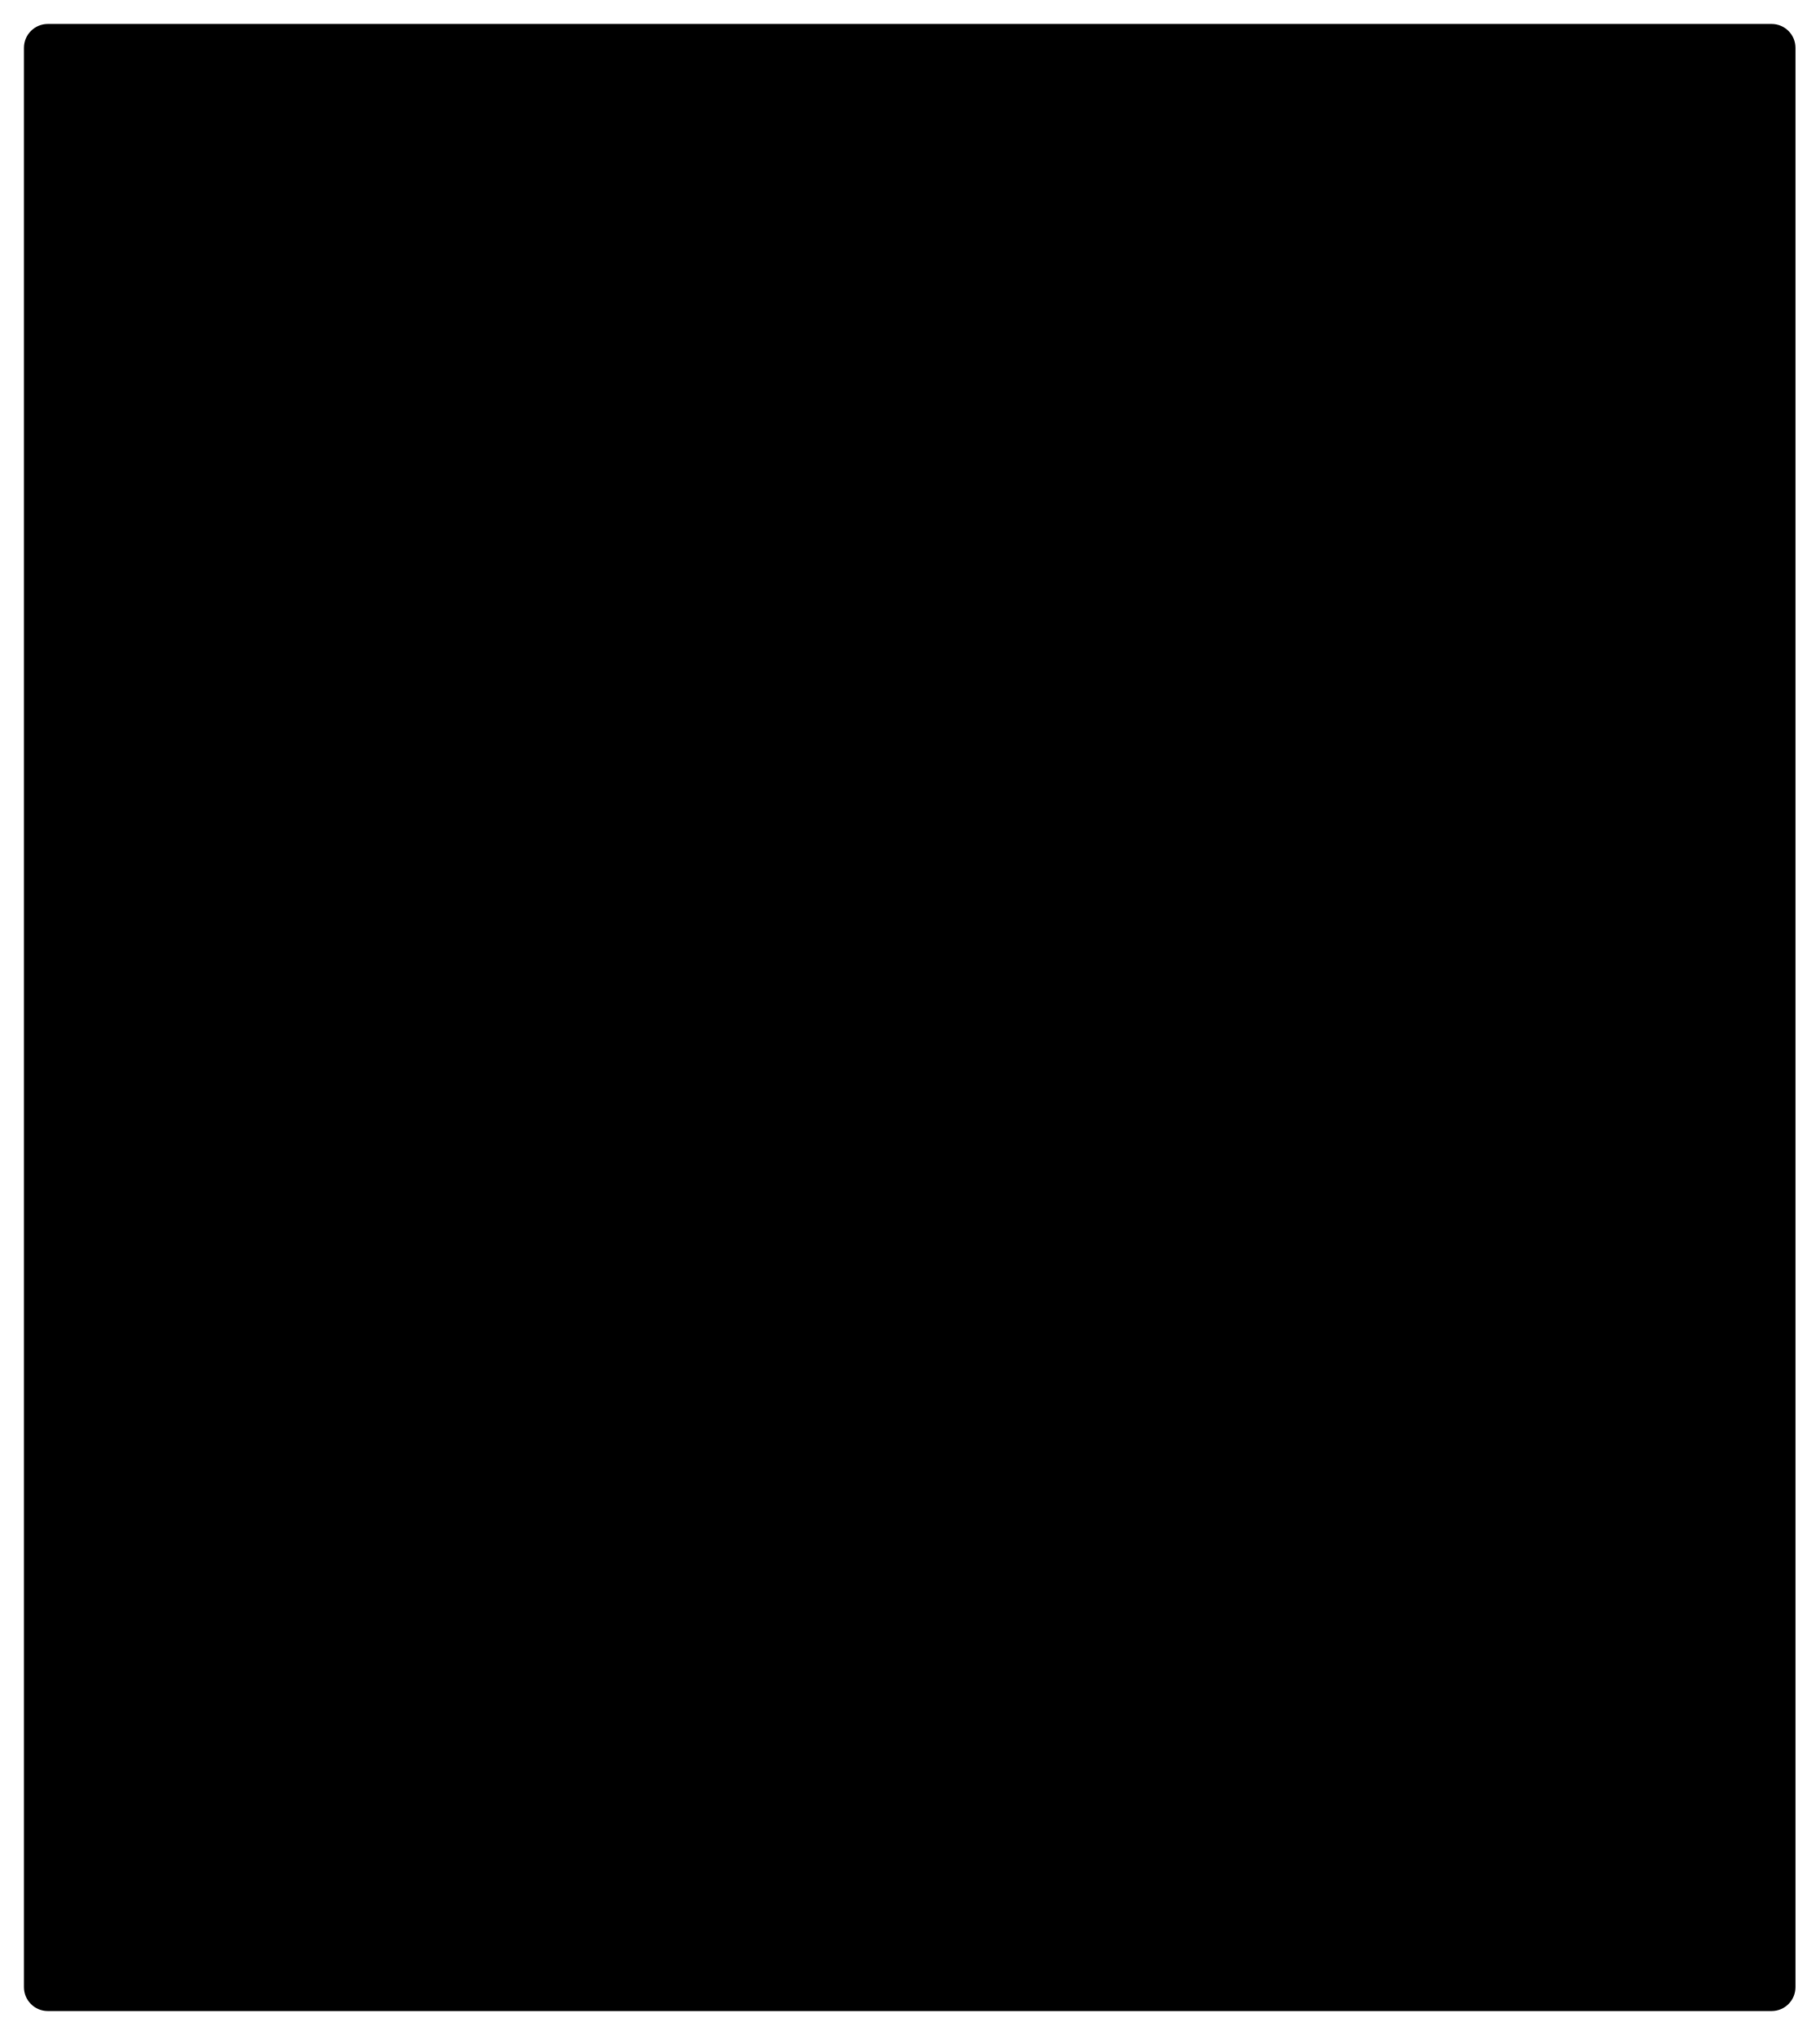
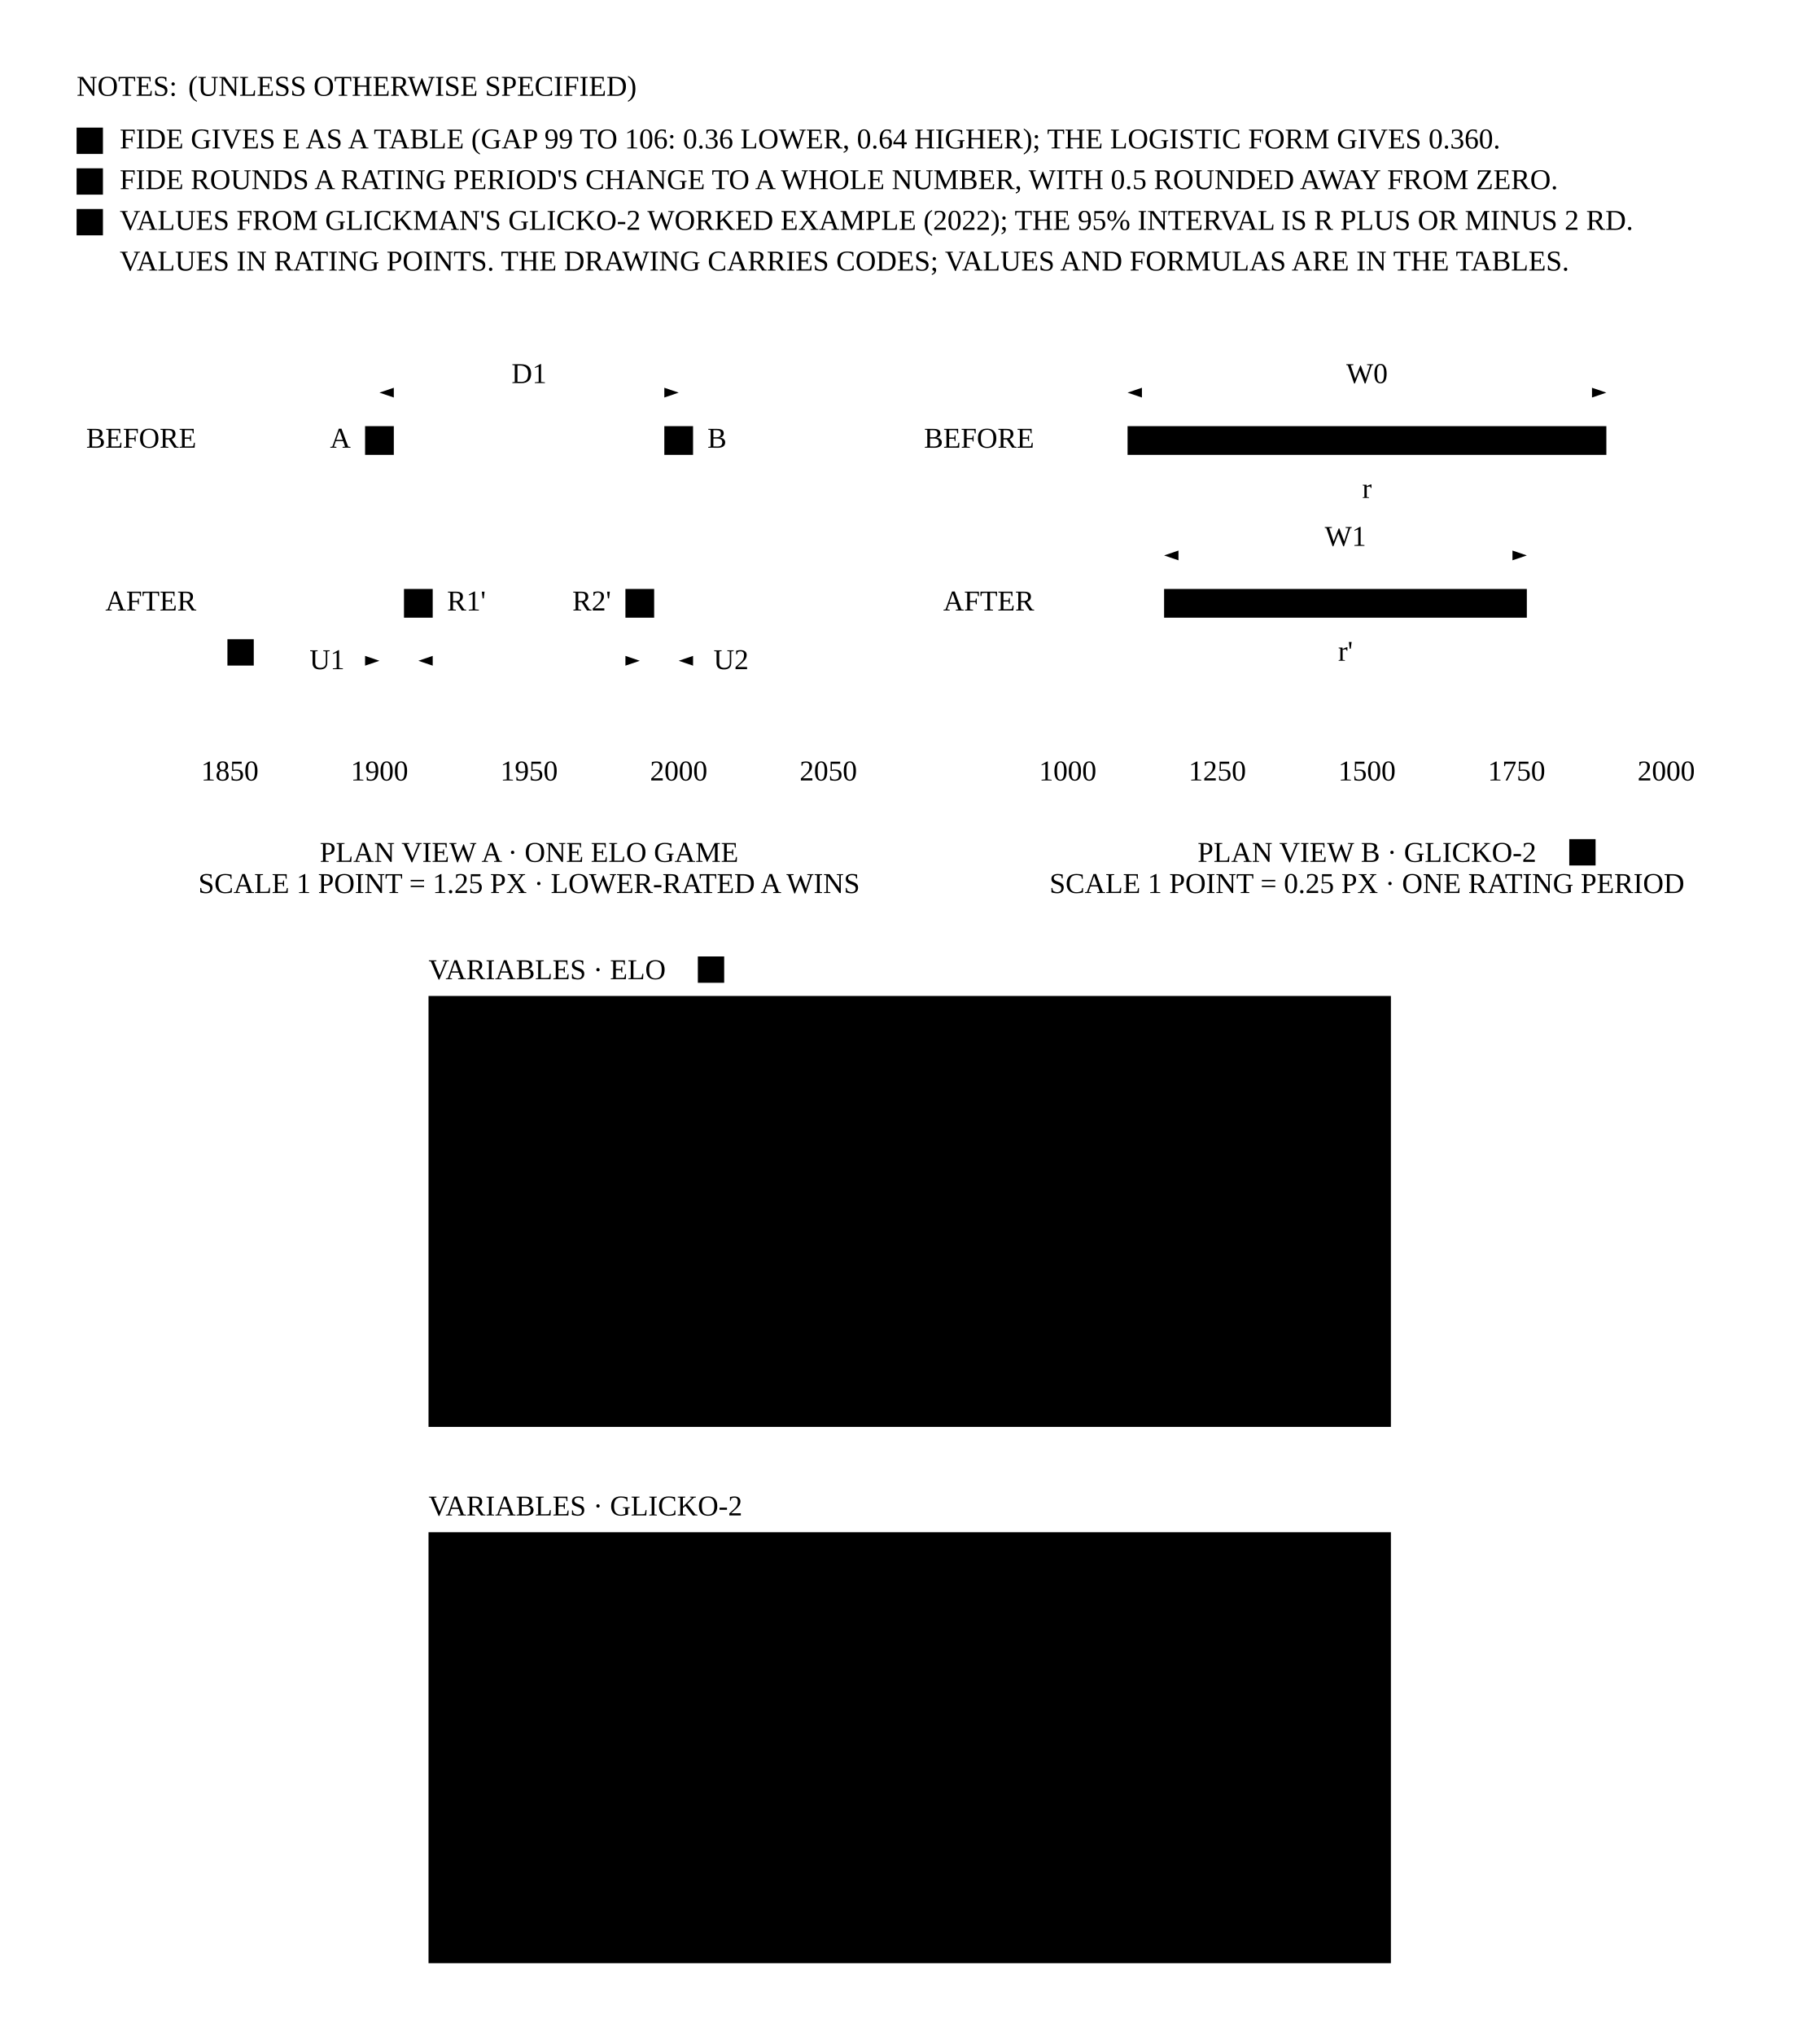
<svg xmlns="http://www.w3.org/2000/svg" class="dwg" viewBox="0 0 760 850">
  <defs>
    <marker id="gm-mr-ah" viewBox="0 0 10 10" refX="10" refY="5" markerWidth="6" markerHeight="6" markerUnits="userSpaceOnUse" orient="auto-start-reverse">
      <path class="ah ink" d="M0,1.6L10,5L0,8.4Z" />
    </marker>
    <marker id="gm-mr-ah-hl" viewBox="0 0 10 10" refX="10" refY="5" markerWidth="6" markerHeight="6" markerUnits="userSpaceOnUse" orient="auto-start-reverse">
      <path class="ah hl" d="M0,1.6L10,5L0,8.4Z" />
    </marker>
    <pattern id="gm-mr-hatch" width="5" height="5" patternUnits="userSpaceOnUse" patternTransform="rotate(45)">
      <path class="hatch-ln" d="M0,0V5" />
    </pattern>
  </defs>
-   <rect class="sheet" x="10" y="10" width="740" height="830" rx="10" />
  <text class="nth" x="32" y="40">NOTES:</text>
  <text class="nt" x="78.6" y="40">(UNLESS OTHERWISE SPECIFIED)</text>
  <rect class="nb" x="32" y="53.3" width="11" height="11" />
  <text class="nbt" x="37.5" y="61.5" text-anchor="middle">1</text>
  <text class="nt" x="50" y="62">FIDE GIVES E AS A TABLE (GAP 99 TO 106: 0.36 LOWER, 0.64 HIGHER); THE LOGISTIC FORM GIVES 0.360.</text>
  <rect class="nb" x="32" y="70.3" width="11" height="11" />
  <text class="nbt" x="37.5" y="78.5" text-anchor="middle">2</text>
  <text class="nt" x="50" y="79">FIDE ROUNDS A RATING PERIOD'S CHANGE TO A WHOLE NUMBER, WITH 0.5 ROUNDED AWAY FROM ZERO.</text>
  <rect class="nb" x="32" y="87.3" width="11" height="11" />
  <text class="nbt" x="37.5" y="95.5" text-anchor="middle">3</text>
  <text class="nt" x="50" y="96">VALUES FROM GLICKMAN'S GLICKO-2 WORKED EXAMPLE (2022); THE 95% INTERVAL IS R PLUS OR MINUS 2 RD.</text>
  <text class="nt" x="50" y="113">VALUES IN RATING POINTS. THE DRAWING CARRIES CODES; VALUES AND FORMULAS ARE IN THE TABLES.</text>
  <path class="obj" d="M96,310L346,310" />
  <path class="obj" d="M96,306L96,314" />
  <text class="vs" x="96" y="326" text-anchor="middle">1850</text>
  <path class="obj" d="M158.5,306L158.5,314" />
  <text class="vs" x="158.5" y="326" text-anchor="middle">1900</text>
  <path class="obj" d="M221,306L221,314" />
  <text class="vs" x="221" y="326" text-anchor="middle">1950</text>
  <path class="obj" d="M283.5,306L283.5,314" />
  <text class="vs" x="283.5" y="326" text-anchor="middle">2000</text>
  <path class="obj" d="M346,306L346,314" />
  <text class="vs" x="346" y="326" text-anchor="middle">2050</text>
  <text class="sl" x="82" y="187" text-anchor="end">BEFORE</text>
  <text class="sl" x="82" y="255" text-anchor="end">AFTER</text>
  <rect class="obj fill-1" x="152.5" y="178" width="12" height="12" />
  <rect class="obj fill-1" x="277.5" y="178" width="12" height="12" />
  <rect class="obj fill-2" x="168.75" y="246" width="12" height="12" />
  <rect class="obj fill-2" x="261.25" y="246" width="12" height="12" />
  <text class="sl ink" x="146.5" y="187" text-anchor="end">A</text>
  <text class="sl ink" x="295.5" y="187">B</text>
  <path class="phantom" d="M158.5,193L158.5,304" />
  <path class="phantom" d="M283.5,193L283.5,304" />
  <path class="ext" d="M158.5,175L158.5,160" />
  <path class="ext" d="M283.5,175L283.5,160" />
  <path class="dim" d="M158.5,164L283.5,164" marker-start="url(#gm-mr-ah)" marker-end="url(#gm-mr-ah)" />
  <text class="dt" x="221" y="160" text-anchor="middle">D1</text>
  <path class="ext" d="M174.75,261L174.75,280" />
  <path class="dim hl" d="M158.5,276L174.75,276" />
  <path class="dim hl" d="M148.5,276L158.5,276" marker-end="url(#gm-mr-ah-hl)" />
  <path class="dim hl" d="M184.75,276L174.75,276" marker-end="url(#gm-mr-ah-hl)" />
  <text class="dt hl" x="136.63" y="279.5" text-anchor="middle">U1</text>
  <path class="ext" d="M267.25,261L267.25,280" />
  <path class="dim" d="M267.25,276L283.5,276" />
  <path class="dim" d="M257.25,276L267.25,276" marker-end="url(#gm-mr-ah)" />
  <path class="dim" d="M293.5,276L283.5,276" marker-end="url(#gm-mr-ah)" />
  <text class="dt" x="305.38" y="279.5" text-anchor="middle">U2</text>
  <rect class="nb" x="95" y="267" width="11" height="11" />
  <text class="nbt" x="100.5" y="275.2" text-anchor="middle">2</text>
  <text class="dt" x="186.75" y="255">R1'</text>
  <text class="dt" x="255.25" y="255" text-anchor="end">R2'</text>
  <text class="vt" x="221" y="360" text-anchor="middle">PLAN VIEW A · ONE ELO GAME</text>
  <text class="vs" x="221" y="373" text-anchor="middle">SCALE 1 POINT = 1.25 PX · LOWER-RATED A WINS</text>
  <path class="obj" d="M446,310L696,310" />
  <path class="obj" d="M446,306L446,314" />
  <text class="vs" x="446" y="326" text-anchor="middle">1000</text>
  <path class="obj" d="M508.5,306L508.5,314" />
  <text class="vs" x="508.5" y="326" text-anchor="middle">1250</text>
  <path class="obj" d="M571,306L571,314" />
  <text class="vs" x="571" y="326" text-anchor="middle">1500</text>
  <path class="obj" d="M633.5,306L633.5,314" />
  <text class="vs" x="633.5" y="326" text-anchor="middle">1750</text>
  <path class="obj" d="M696,306L696,314" />
  <text class="vs" x="696" y="326" text-anchor="middle">2000</text>
  <text class="sl" x="432" y="187" text-anchor="end">BEFORE</text>
  <text class="sl" x="432" y="255" text-anchor="end">AFTER</text>
  <rect class="obj fill-2" x="471" y="178" width="200" height="12" />
  <rect class="obj fill-1" x="486.26" y="246" width="151.52" height="12" />
  <path class="ctr" d="M571,172L571,196" />
  <path class="ctr" d="M562.02,240L562.02,264" />
  <text class="dt" x="571" y="208" text-anchor="middle">r</text>
  <text class="dt" x="562.02" y="276" text-anchor="middle">r'</text>
  <path class="ext" d="M471,175L471,160" />
  <path class="ext" d="M671,175L671,160" />
  <path class="dim" d="M471,164L671,164" marker-start="url(#gm-mr-ah)" marker-end="url(#gm-mr-ah)" />
  <text class="dt" x="571" y="160" text-anchor="middle">W0</text>
  <path class="ext" d="M486.26,243L486.26,228" />
  <path class="ext" d="M637.78,243L637.78,228" />
  <path class="dim" d="M486.26,232L637.78,232" marker-start="url(#gm-mr-ah)" marker-end="url(#gm-mr-ah)" />
  <text class="dt" x="562.02" y="228" text-anchor="middle">W1</text>
  <text class="vt" x="571" y="360" text-anchor="middle">PLAN VIEW B · GLICKO-2</text>
  <text class="vs" x="571" y="373" text-anchor="middle">SCALE 1 POINT = 0.25 PX · ONE RATING PERIOD</text>
  <rect class="nb" x="655.5" y="350.5" width="11" height="11" />
  <text class="nbt" x="661" y="358.7" text-anchor="middle">3</text>
  <text class="vt" x="179" y="409">VARIABLES · ELO</text>
  <rect class="tbl" x="179" y="416" width="402" height="180" />
  <path class="tbl" d="M179,431L581,431" />
  <path class="tbl" d="M179,446L581,446" />
  <path class="tbl" d="M179,461L581,461" />
  <path class="tbl" d="M179,476L581,476" />
  <path class="tbl" d="M179,491L581,491" />
  <path class="tbl" d="M179,506L581,506" />
  <path class="tbl" d="M179,521L581,521" />
  <path class="tbl" d="M179,536L581,536" />
  <path class="tbl" d="M179,551L581,551" />
  <path class="tbl" d="M179,566L581,566" />
  <path class="tbl" d="M179,581L581,581" />
  <path class="tbl" d="M231,416L231,596" />
  <path class="tbl" d="M391,416L391,596" />
  <text class="th" x="185" y="426.2">CODE</text>
  <text class="th" x="311" y="426.2" text-anchor="middle">VARIABLE</text>
  <text class="th" x="486" y="426.2" text-anchor="middle">VALUE</text>
  <text class="tc" x="185" y="441.7">R1</text>
  <text class="tc" x="311" y="441.7" text-anchor="middle">A's rating</text>
  <text class="tc" x="486" y="441.7" text-anchor="middle">1900</text>
  <text class="tc" x="185" y="456.7">R2</text>
  <text class="tc" x="311" y="456.7" text-anchor="middle">B's rating</text>
  <text class="tc" x="486" y="456.7" text-anchor="middle">2000</text>
  <text class="tc" x="185" y="471.7">D1</text>
  <text class="tc" x="311" y="471.7" text-anchor="middle">rating gap</text>
  <text class="tc" x="486" y="471.7" text-anchor="middle">R2 − R1 = 100</text>
  <text class="tc" x="185" y="486.7">K</text>
  <text class="tc" x="311" y="486.7" text-anchor="middle">FIDE, rated under 2400</text>
  <text class="tc" x="486" y="486.7" text-anchor="middle">20</text>
  <text class="tc" x="185" y="501.7">S1, S2</text>
  <text class="tc" x="311" y="501.7" text-anchor="middle">score: win 1, loss 0</text>
  <text class="tc" x="486" y="501.7" text-anchor="middle">1, 0</text>
  <text class="tc" x="185" y="516.7">E1</text>
  <text class="tc" x="311" y="516.7" text-anchor="middle">A's expected score</text>
  <text class="tc" x="486" y="516.7" text-anchor="middle">1 ÷ (1 + 10^(D1/400)) = 0.36</text>
  <text class="tc" x="185" y="531.7">E2</text>
  <text class="tc" x="311" y="531.7" text-anchor="middle">B's expected score</text>
  <text class="tc" x="486" y="531.7" text-anchor="middle">1 − E1 = 0.64</text>
  <text class="tc" x="185" y="546.7">U1</text>
  <text class="tc" x="311" y="546.7" text-anchor="middle">A's change, rounded</text>
  <text class="tc" x="486" y="546.7" text-anchor="middle">K(S1 − E1) = 12.8 → +13</text>
  <text class="tc" x="185" y="561.7">U2</text>
  <text class="tc" x="311" y="561.7" text-anchor="middle">B's change, rounded</text>
  <text class="tc" x="486" y="561.7" text-anchor="middle">K(S2 − E2) = −12.8 → −13</text>
  <text class="tc" x="185" y="576.7">R1'</text>
  <text class="tc" x="311" y="576.7" text-anchor="middle">A after</text>
  <text class="tc" x="486" y="576.7" text-anchor="middle">R1 + U1 = 1913</text>
  <text class="tc" x="185" y="591.7">R2'</text>
  <text class="tc" x="311" y="591.7" text-anchor="middle">B after</text>
  <text class="tc" x="486" y="591.7" text-anchor="middle">R2 + U2 = 1987</text>
  <rect class="nb" x="291.5" y="399.5" width="11" height="11" />
  <text class="nbt" x="297" y="407.7" text-anchor="middle">1</text>
  <text class="vt" x="179" y="633">VARIABLES · GLICKO-2</text>
  <rect class="tbl" x="179" y="640" width="402" height="180" />
  <path class="tbl" d="M179,655L581,655" />
  <path class="tbl" d="M179,670L581,670" />
  <path class="tbl" d="M179,685L581,685" />
  <path class="tbl" d="M179,700L581,700" />
  <path class="tbl" d="M179,715L581,715" />
  <path class="tbl" d="M179,730L581,730" />
  <path class="tbl" d="M179,745L581,745" />
  <path class="tbl" d="M179,760L581,760" />
  <path class="tbl" d="M179,775L581,775" />
  <path class="tbl" d="M179,790L581,790" />
  <path class="tbl" d="M179,805L581,805" />
  <path class="tbl" d="M231,640L231,820" />
  <path class="tbl" d="M391,640L391,820" />
  <text class="th" x="185" y="650.2">CODE</text>
  <text class="th" x="311" y="650.2" text-anchor="middle">VARIABLE</text>
  <text class="th" x="486" y="650.2" text-anchor="middle">VALUE</text>
  <text class="tc" x="185" y="665.7">r</text>
  <text class="tc" x="311" y="665.7" text-anchor="middle">rating before</text>
  <text class="tc" x="486" y="665.7" text-anchor="middle">1500</text>
  <text class="tc" x="185" y="680.7">RD</text>
  <text class="tc" x="311" y="680.7" text-anchor="middle">deviation before</text>
  <text class="tc" x="486" y="680.7" text-anchor="middle">200</text>
  <text class="tc" x="185" y="695.7">σ, τ</text>
  <text class="tc" x="311" y="695.7" text-anchor="middle">volatility, system constant</text>
  <text class="tc" x="486" y="695.7" text-anchor="middle">0.06, 0.5</text>
  <text class="tc" x="185" y="710.7">O1…O3</text>
  <text class="tc" x="311" y="710.7" text-anchor="middle">opponents: beat, lost, lost</text>
  <text class="tc" x="486" y="710.7" text-anchor="middle">1400, 1550, 1700</text>
  <text class="tc" x="185" y="725.7">v</text>
  <text class="tc" x="311" y="725.7" text-anchor="middle">estimated variance</text>
  <text class="tc" x="486" y="725.7" text-anchor="middle">1.7785</text>
  <text class="tc" x="185" y="740.7">Δ</text>
  <text class="tc" x="311" y="740.7" text-anchor="middle">estimated improvement</text>
  <text class="tc" x="486" y="740.7" text-anchor="middle">−0.4834</text>
  <text class="tc" x="185" y="755.7">σ'</text>
  <text class="tc" x="311" y="755.7" text-anchor="middle">volatility after</text>
  <text class="tc" x="486" y="755.7" text-anchor="middle">0.05999</text>
  <text class="tc" x="185" y="770.7">r'</text>
  <text class="tc" x="311" y="770.7" text-anchor="middle">rating after</text>
  <text class="tc" x="486" y="770.7" text-anchor="middle">r + 173.7178 × (−0.2069) = 1464.06</text>
  <text class="tc" x="185" y="785.7">RD'</text>
  <text class="tc" x="311" y="785.7" text-anchor="middle">deviation after</text>
  <text class="tc" x="486" y="785.7" text-anchor="middle">173.7178 × 0.8722 = 151.52</text>
  <text class="tc" x="185" y="800.7">W0</text>
  <text class="tc" x="311" y="800.7" text-anchor="middle">95% interval before</text>
  <text class="tc" x="486" y="800.7" text-anchor="middle">4 × RD = 800</text>
  <text class="tc" x="185" y="815.7">W1</text>
  <text class="tc" x="311" y="815.7" text-anchor="middle">95% interval after</text>
  <text class="tc" x="486" y="815.7" text-anchor="middle">4 × RD' = 606.08</text>
</svg>
